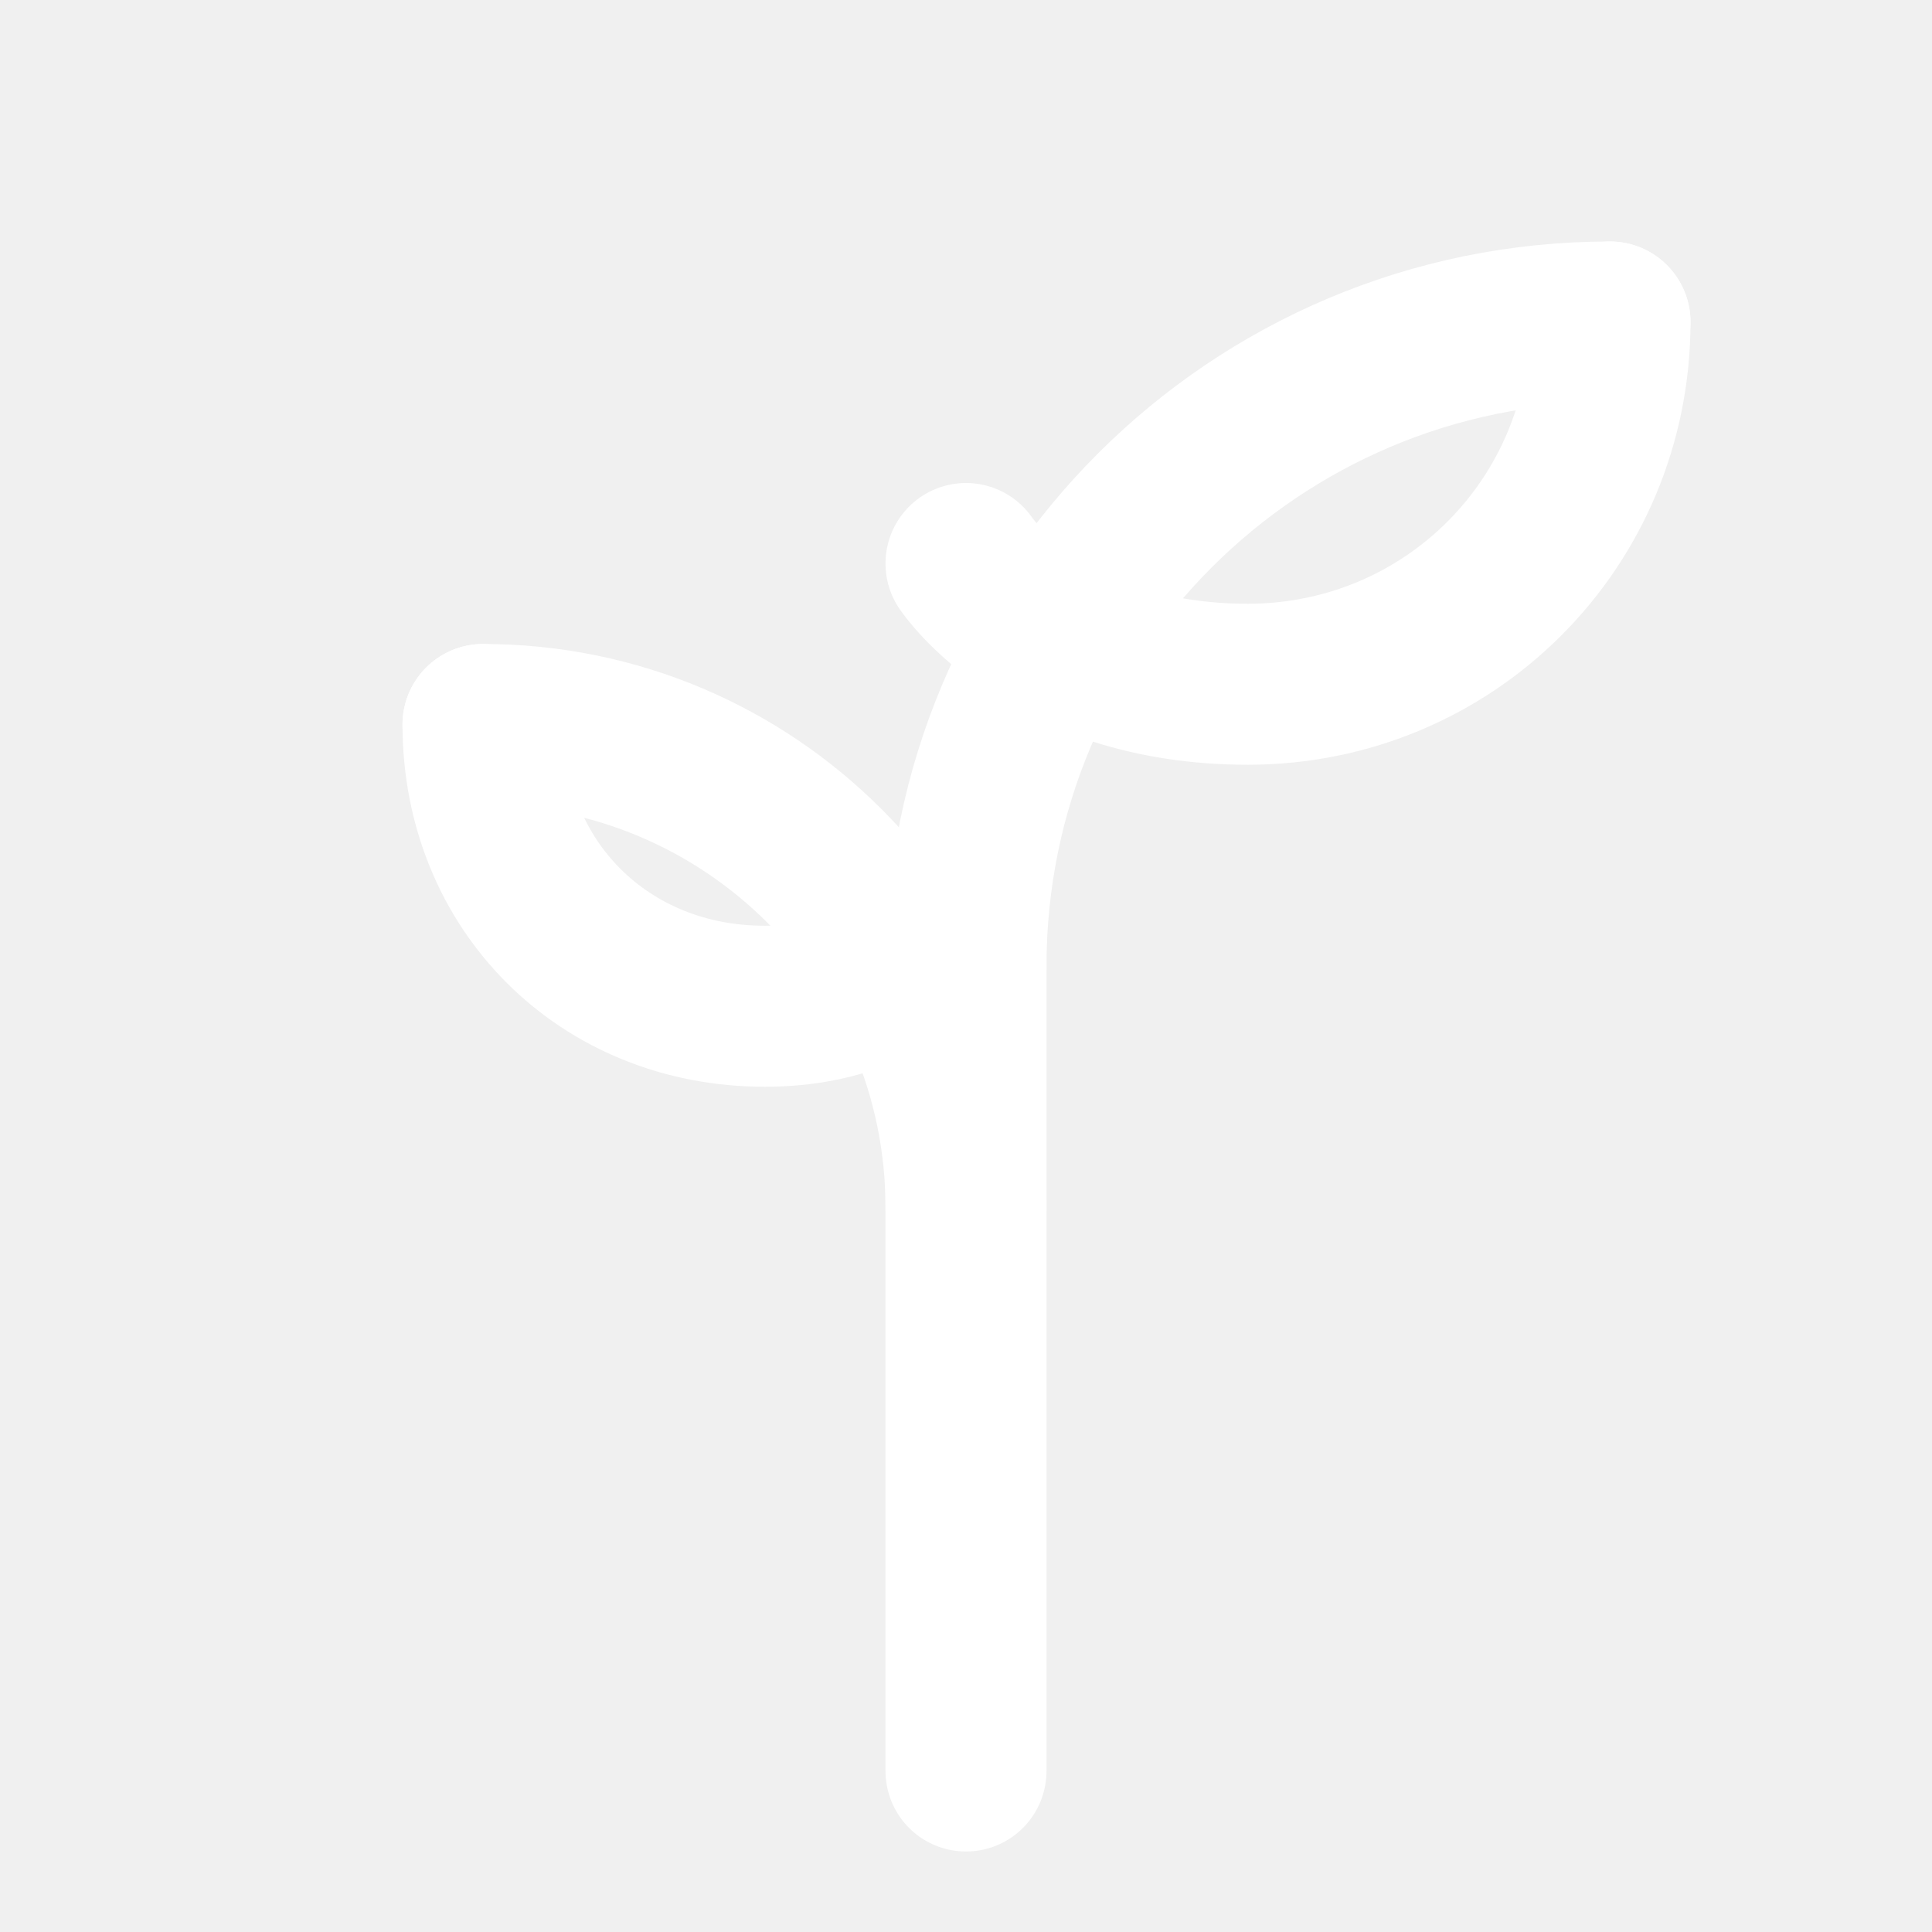
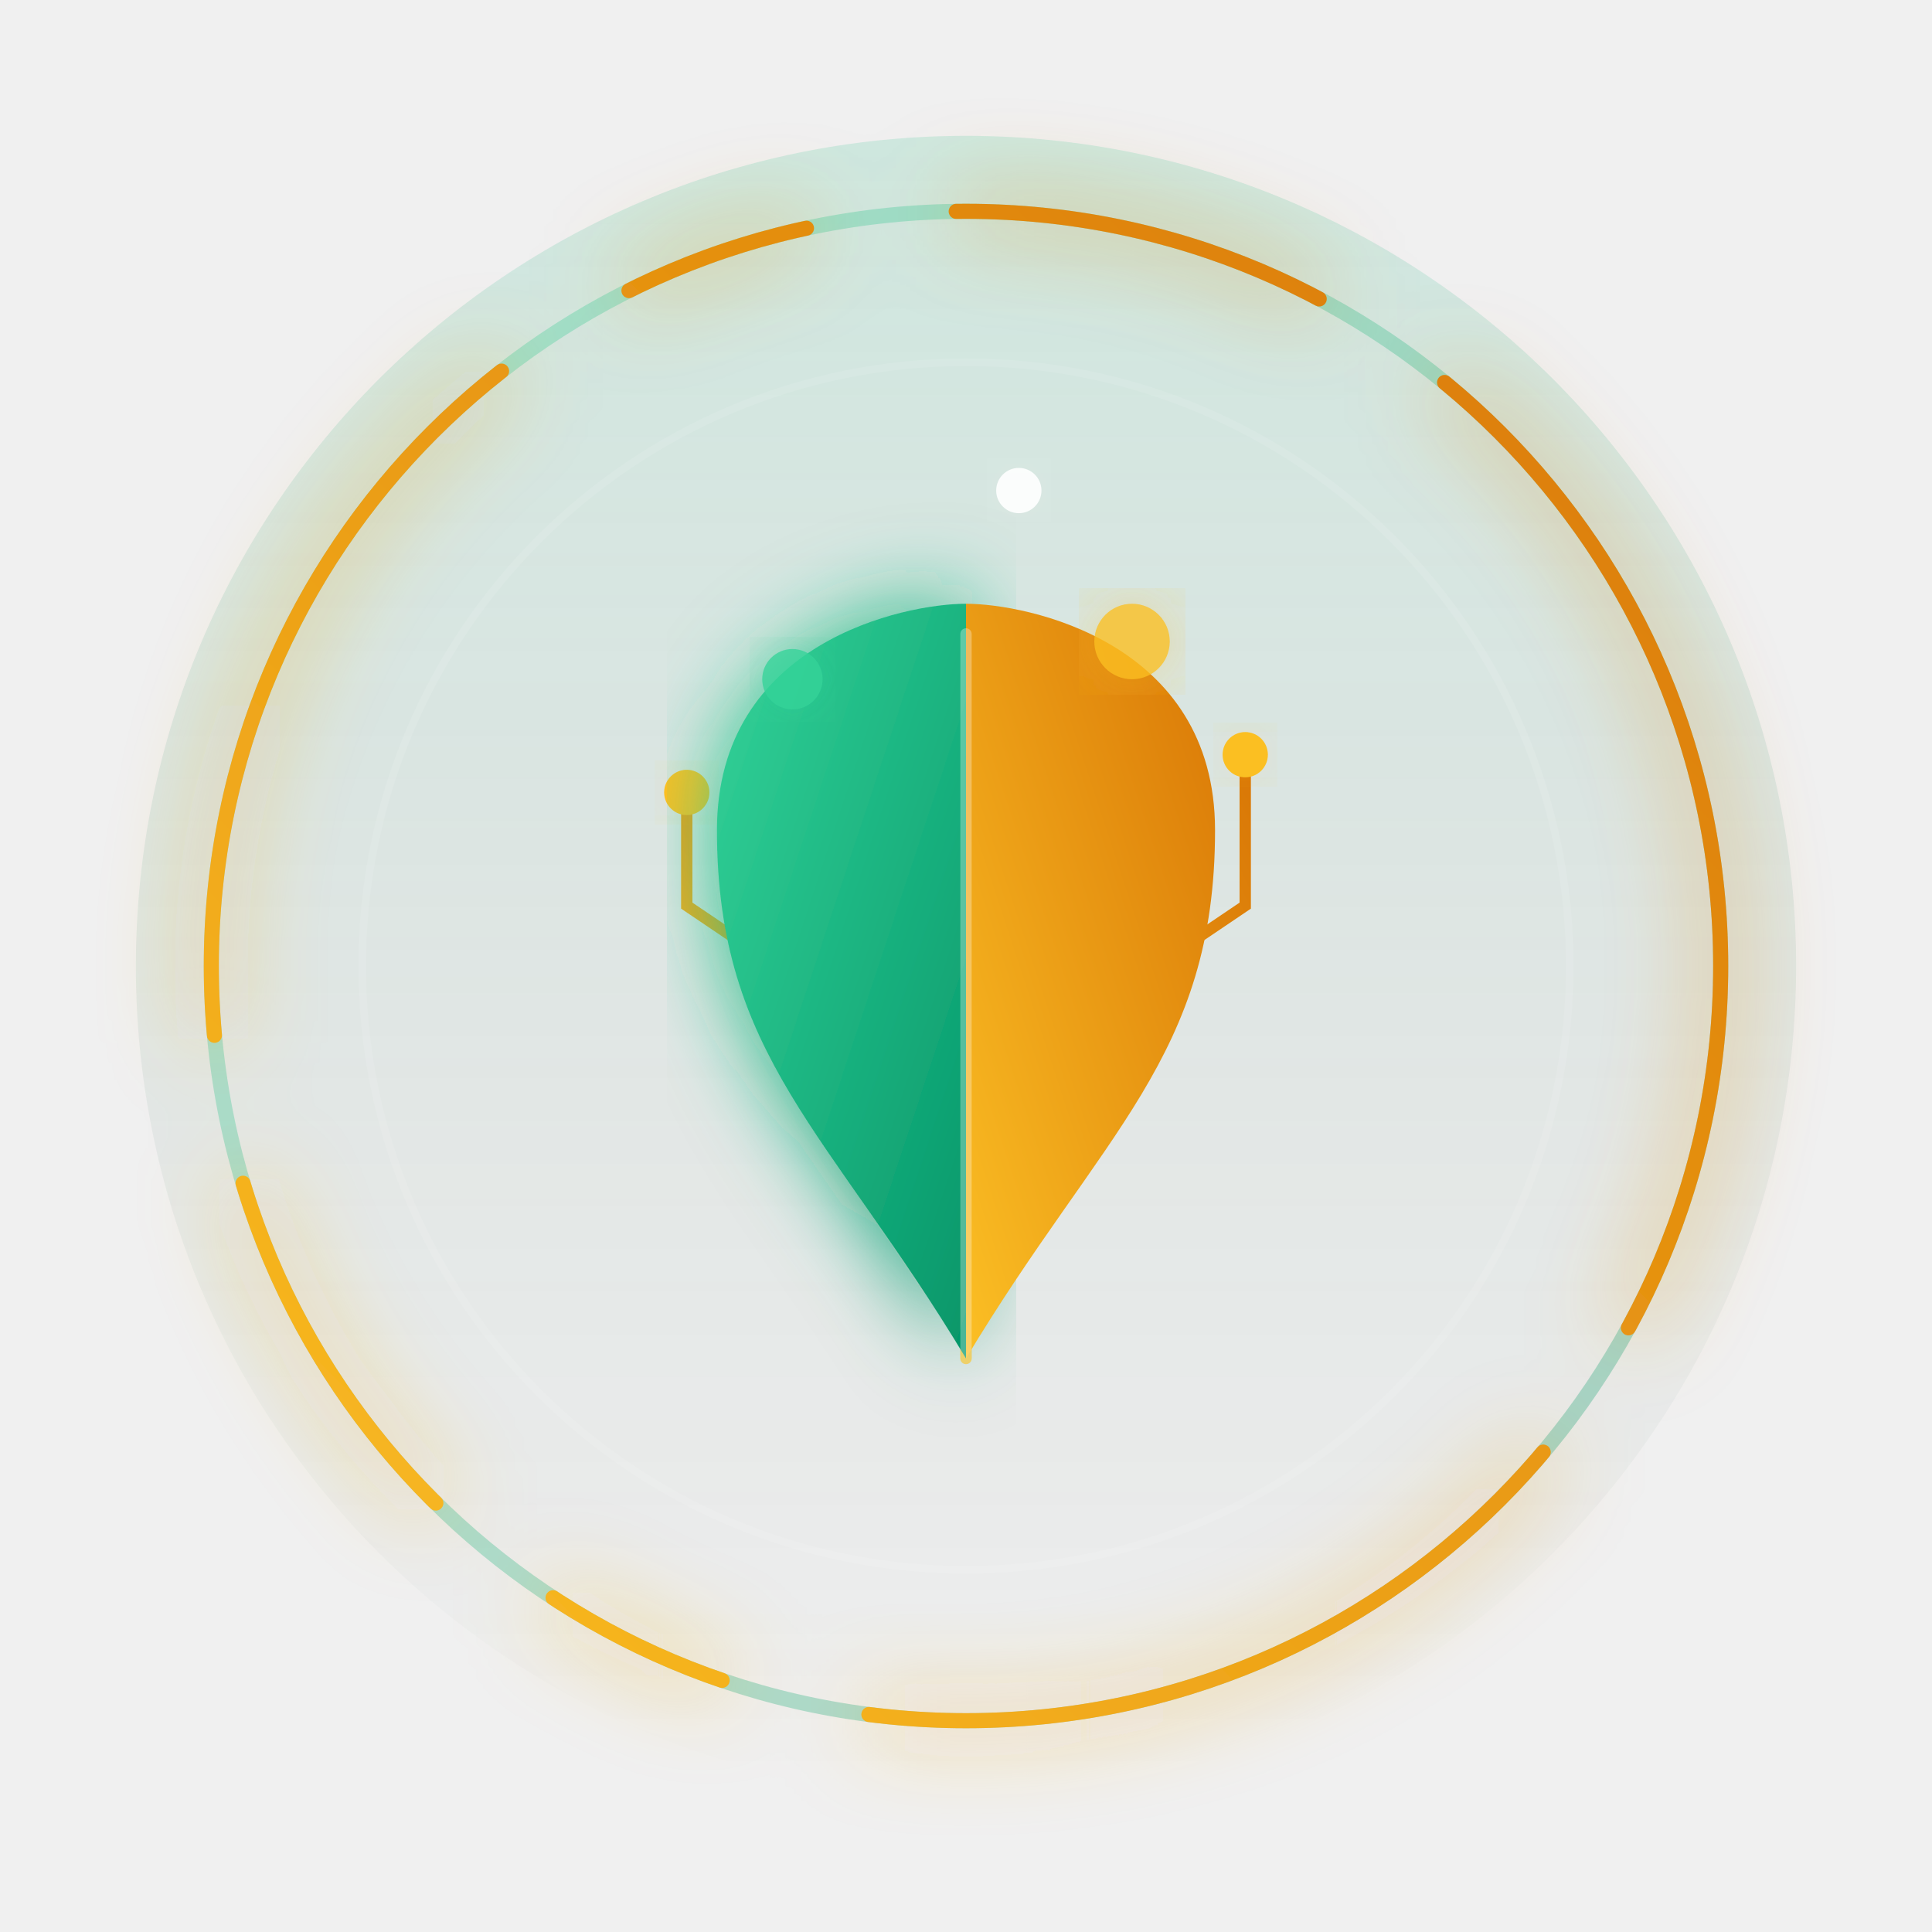
- <svg xmlns="http://www.w3.org/2000/svg" viewBox="0 0 24 24" fill="none" stroke="#ffffff" stroke-width="2" stroke-linecap="round" stroke-linejoin="round">
-   <path d="M12 22V12" />
-   <path d="M12 12C12 7.582 15.582 4 20 4" />
-   <path d="M12 15C12 11.686 9.314 9 6 9" />
-   <path d="M20 4C20 6.5 18 8.5 15.5 8.5C13 8.5 12 7 12 7" />
-   <path d="M6 9C6 11 7.5 12.5 9.5 12.5C11.5 12.5 12 11 12 11" />
+ <svg xmlns="http://www.w3.org/2000/svg" viewBox="0 0 512 512" width="100%" height="100%">
+   <defs>
+     <linearGradient id="greenGrad" x1="0%" y1="0%" x2="100%" y2="100%">
+       <stop offset="0%" stop-color="#34d399" />
+       <stop offset="100%" stop-color="#059669" />
+     </linearGradient>
+     <linearGradient id="goldGrad" x1="0%" y1="100%" x2="100%" y2="0%">
+       <stop offset="0%" stop-color="#fbbf24" />
+       <stop offset="100%" stop-color="#d97706" />
+     </linearGradient>
+     <linearGradient id="glowGrad" x1="0%" y1="0%" x2="0%" y2="100%">
+       <stop offset="0%" stop-color="#10b981" stop-opacity="0.15" />
+       <stop offset="100%" stop-color="#061c15" stop-opacity="0" />
+     </linearGradient>
+     <filter id="glow" x="-20%" y="-20%" width="140%" height="140%">
+       <feGaussianBlur stdDeviation="12" result="blur" />
+       <feComposite in="SourceGraphic" in2="blur" operator="over" />
+     </filter>
+   </defs>
+   <circle cx="256" cy="256" r="220" fill="url(#glowGrad)" />
+   <circle cx="256" cy="256" r="200" fill="none" stroke="url(#greenGrad)" stroke-width="4" stroke-opacity="0.3" />
+   <circle cx="256" cy="256" r="200" fill="none" stroke="url(#goldGrad)" stroke-width="4" stroke-linecap="round" stroke-dasharray="100 40 200 40 50 40" filter="url(#glow)" />
+   <circle cx="256" cy="256" r="160" fill="none" stroke="#ffffff" stroke-width="2" stroke-opacity="0.1" />
+   <g stroke="url(#goldGrad)" stroke-width="3" fill="none" stroke-linecap="round">
+     <path d="M 256 360 L 256 290 L 330 240 L 330 200" />
+     <path d="M 256 290 L 182 240 L 182 210" />
+   </g>
+   <circle cx="330" cy="200" r="6" fill="#fbbf24" filter="url(#glow)" />
+   <circle cx="182" cy="210" r="6" fill="#fbbf24" filter="url(#glow)" />
+   <path d="M 256 360 C 220 300, 190 280, 190 220 C 190 170, 240 160, 256 160 C 256 160, 256 360, 256 360 Z" fill="url(#greenGrad)" filter="url(#glow)" />
+   <path d="M 256 360 C 292 300, 322 280, 322 220 C 322 170, 272 160, 256 160 C 256 160, 256 360, 256 360 Z" fill="url(#goldGrad)" />
+   <path d="M 256 360 L 256 168" stroke="#ffffff" stroke-width="3" stroke-opacity="0.3" stroke-linecap="round" />
+   <circle cx="210" cy="180" r="8" fill="#34d399" filter="url(#glow)" opacity="0.8" />
+   <circle cx="300" cy="170" r="10" fill="#fbbf24" filter="url(#glow)" opacity="0.8" />
+   <circle cx="270" cy="130" r="6" fill="#ffffff" filter="url(#glow)" opacity="0.9" />
</svg>
